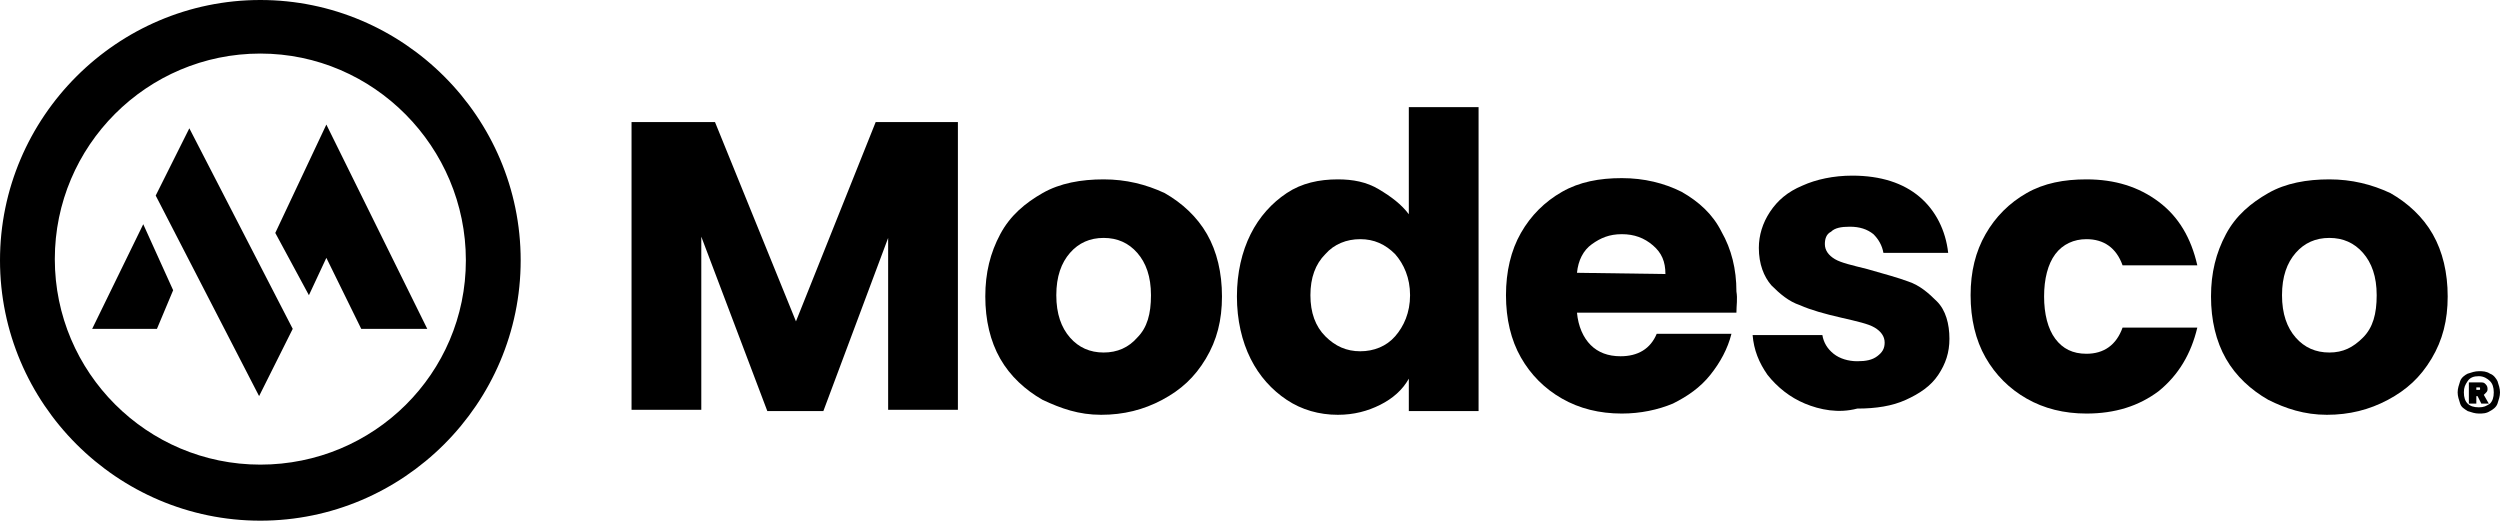
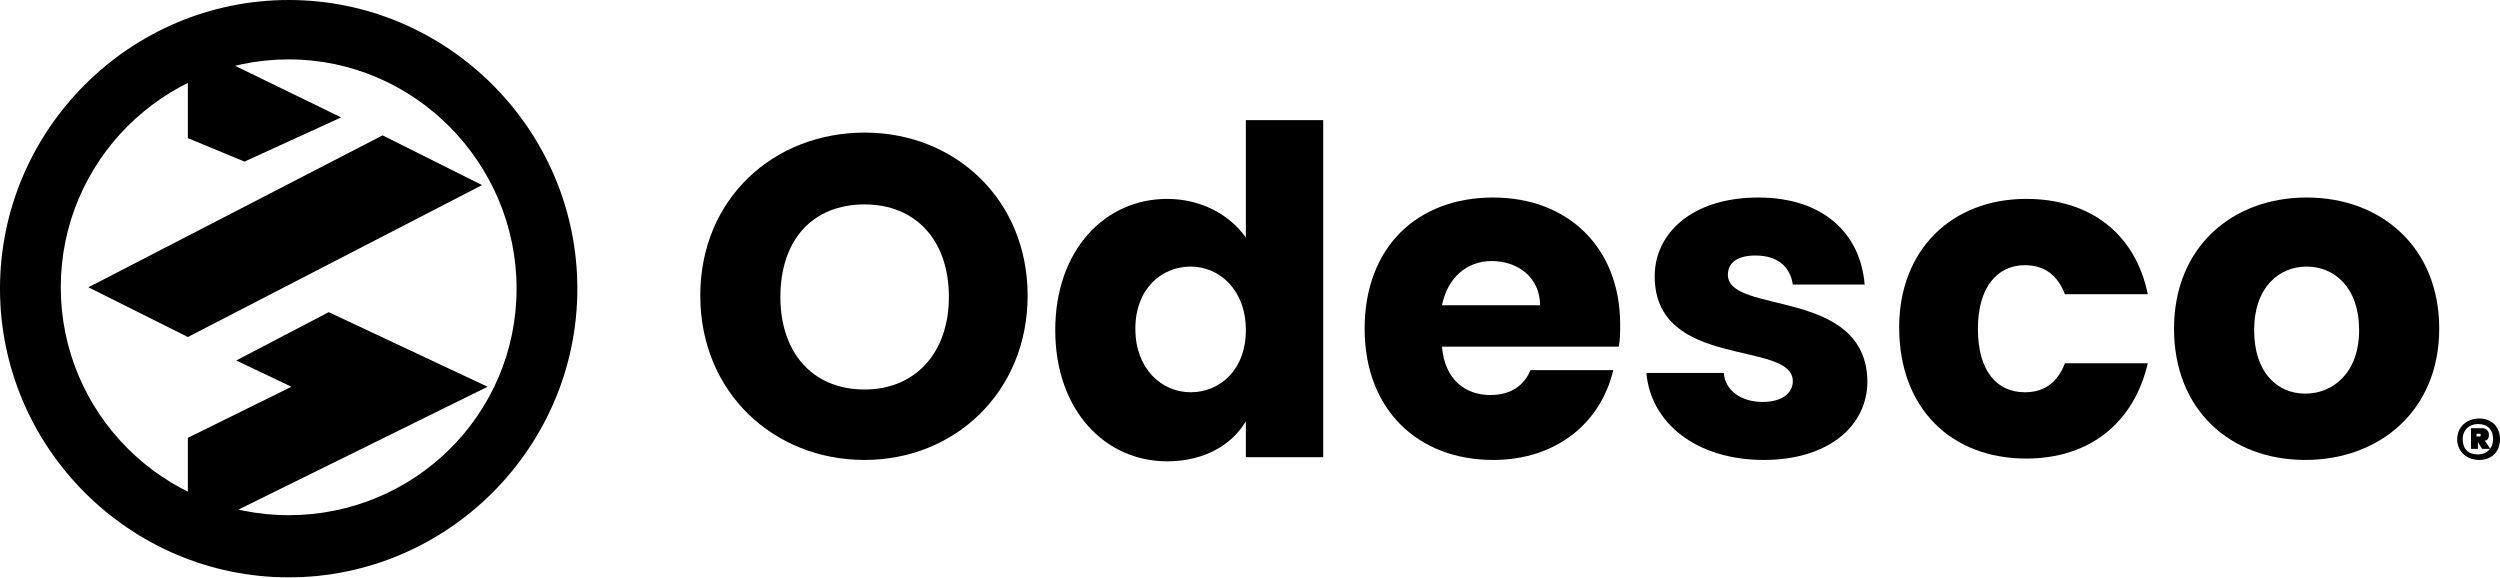
- <svg xmlns="http://www.w3.org/2000/svg" version="1.1" id="Layer_2_00000182527053252077914700000001214311460683656359_" x="0px" y="0px" viewBox="0 0 200.7 41.8" style="enable-background:new 0 0 200.7 41.8;" xml:space="preserve">
+ <svg xmlns="http://www.w3.org/2000/svg" version="1.1" id="Layer_2_00000182527053252077914700000001214311460683656359_" x="0px" y="0px" viewBox="0 0 181 41.8" style="enable-background:new 0 0 181 41.8;" xml:space="preserve">
  <g id="Layer_1-2">
-     <path d="M76.9,9.8v23.1h-5.6V19.1l-5.2,13.9h-4.5L56.3,19v13.9h-5.6V9.8h6.7l6.5,16l6.4-16C70.3,9.8,76.9,9.8,76.9,9.8z" />
-     <path d="M83.7,32.1c-1.4-0.8-2.6-1.9-3.4-3.3c-0.8-1.4-1.2-3.1-1.2-5s0.4-3.5,1.2-5s2-2.5,3.4-3.3c1.4-0.8,3.1-1.1,4.9-1.1   s3.4,0.4,4.9,1.1c1.4,0.8,2.6,1.9,3.4,3.3c0.8,1.4,1.2,3.1,1.2,5s-0.4,3.5-1.3,5s-2,2.5-3.5,3.3s-3.1,1.2-4.9,1.2   S85.2,32.8,83.7,32.1L83.7,32.1z M91.3,27.1c0.8-0.8,1.1-1.9,1.1-3.4s-0.4-2.6-1.1-3.4s-1.6-1.2-2.7-1.2s-2,0.4-2.7,1.2   c-0.7,0.8-1.1,1.9-1.1,3.4s0.4,2.6,1.1,3.4c0.7,0.8,1.6,1.2,2.7,1.2S90.6,27.9,91.3,27.1z" />
-     <path d="M100.4,18.8c0.7-1.4,1.7-2.5,2.9-3.3c1.2-0.8,2.6-1.1,4.1-1.1c1.2,0,2.3,0.2,3.3,0.8s1.8,1.2,2.4,2V8.6h5.6V33h-5.6v-2.6   c-0.5,0.9-1.3,1.6-2.3,2.1c-1,0.5-2.1,0.8-3.4,0.8c-1.5,0-2.9-0.4-4.1-1.2c-1.2-0.8-2.2-1.9-2.9-3.3c-0.7-1.4-1.1-3.1-1.1-5   S99.7,20.2,100.4,18.8z M112,20.4c-0.8-0.8-1.7-1.2-2.8-1.2s-2.1,0.4-2.8,1.2c-0.8,0.8-1.2,1.9-1.2,3.3s0.4,2.5,1.2,3.3   s1.7,1.2,2.8,1.2s2.1-0.4,2.8-1.2s1.2-1.9,1.2-3.3S112.7,21.2,112,20.4L112,20.4z" />
-     <path d="M139.4,25.1h-12.8c0.1,1.1,0.5,2,1.1,2.6c0.6,0.6,1.4,0.9,2.4,0.9c1.4,0,2.4-0.6,2.9-1.8h6c-0.3,1.2-0.9,2.3-1.7,3.3   c-0.8,1-1.8,1.7-3,2.3c-1.2,0.5-2.6,0.8-4.1,0.8c-1.8,0-3.4-0.4-4.8-1.2c-1.4-0.8-2.5-1.9-3.3-3.3c-0.8-1.4-1.2-3.1-1.2-5   s0.4-3.6,1.2-5s1.9-2.5,3.3-3.3c1.4-0.8,3-1.1,4.8-1.1s3.4,0.4,4.8,1.1c1.4,0.8,2.5,1.8,3.2,3.2c0.8,1.4,1.2,3,1.2,4.8   C139.5,24,139.4,24.5,139.4,25.1L139.4,25.1z M133.7,22c0-1-0.3-1.7-1-2.3c-0.7-0.6-1.5-0.9-2.5-0.9s-1.7,0.3-2.4,0.8   s-1.1,1.3-1.2,2.3L133.7,22L133.7,22z" />
-     <path d="M144.9,32.4c-1.2-0.5-2.2-1.3-3-2.3c-0.7-1-1.1-2-1.2-3.2h5.6c0.1,0.6,0.4,1.1,0.9,1.5s1.2,0.6,1.9,0.6   c0.7,0,1.2-0.1,1.6-0.4s0.6-0.6,0.6-1.1c0-0.5-0.3-0.9-0.8-1.2s-1.4-0.5-2.7-0.8c-1.3-0.3-2.4-0.6-3.3-1c-0.9-0.3-1.6-0.9-2.3-1.6   c-0.6-0.7-1-1.7-1-3c0-1,0.3-2,0.9-2.9c0.6-0.9,1.4-1.6,2.6-2.1c1.1-0.5,2.5-0.8,4-0.8c2.3,0,4.1,0.6,5.4,1.7s2.1,2.7,2.3,4.5h-5.2   c-0.1-0.6-0.4-1.1-0.8-1.5c-0.5-0.4-1.1-0.6-1.9-0.6c-0.7,0-1.2,0.1-1.5,0.4c-0.4,0.2-0.5,0.6-0.5,1c0,0.5,0.3,0.9,0.8,1.2   s1.4,0.5,2.6,0.8c1.4,0.4,2.5,0.7,3.3,1c0.9,0.3,1.6,0.9,2.3,1.6s1,1.8,1,3c0,1.1-0.3,2-0.9,2.9c-0.6,0.9-1.5,1.5-2.6,2   c-1.1,0.5-2.4,0.7-3.9,0.7C147.6,33.2,146.1,32.9,144.9,32.4L144.9,32.4z" />
-     <path d="M159.4,18.8c0.8-1.4,1.9-2.5,3.3-3.3c1.4-0.8,3-1.1,4.8-1.1c2.3,0,4.2,0.6,5.8,1.8s2.6,2.9,3.1,5.1h-6   c-0.5-1.4-1.5-2.1-2.9-2.1c-1,0-1.9,0.4-2.5,1.2c-0.6,0.8-0.9,2-0.9,3.4s0.3,2.6,0.9,3.4c0.6,0.8,1.4,1.2,2.5,1.2   c1.4,0,2.4-0.7,2.9-2.1h6c-0.5,2.1-1.5,3.8-3.1,5.1c-1.6,1.2-3.5,1.8-5.8,1.8c-1.8,0-3.4-0.4-4.8-1.2c-1.4-0.8-2.5-1.9-3.3-3.3   c-0.8-1.4-1.2-3.1-1.2-5S158.6,20.2,159.4,18.8z" />
-     <path d="M182.1,32.1c-1.4-0.8-2.6-1.9-3.4-3.3c-0.8-1.4-1.2-3.1-1.2-5s0.4-3.5,1.2-5s2-2.5,3.4-3.3c1.4-0.8,3.1-1.1,4.9-1.1   s3.4,0.4,4.9,1.1c1.4,0.8,2.6,1.9,3.4,3.3c0.8,1.4,1.2,3.1,1.2,5s-0.4,3.5-1.3,5s-2,2.5-3.5,3.3s-3.1,1.2-4.9,1.2   S183.5,32.8,182.1,32.1L182.1,32.1z M189.7,27.1c0.8-0.8,1.1-1.9,1.1-3.4s-0.4-2.6-1.1-3.4s-1.6-1.2-2.7-1.2s-2,0.4-2.7,1.2   c-0.7,0.8-1.1,1.9-1.1,3.4s0.4,2.6,1.1,3.4c0.7,0.8,1.6,1.2,2.7,1.2S188.9,27.9,189.7,27.1z" />
-     <path d="M199.9,30c0.3,0.1,0.5,0.4,0.6,0.6c0.1,0.3,0.2,0.6,0.2,0.9s-0.1,0.6-0.2,0.9c-0.1,0.3-0.4,0.5-0.6,0.6   c-0.3,0.2-0.6,0.2-0.9,0.2s-0.6-0.1-0.9-0.2c-0.3-0.2-0.5-0.3-0.6-0.6s-0.2-0.6-0.2-0.9s0.1-0.6,0.2-0.9s0.4-0.5,0.6-0.6   c0.3-0.1,0.6-0.2,0.9-0.2S199.6,29.8,199.9,30z M199.9,32.4c0.2-0.2,0.3-0.5,0.3-0.9s-0.1-0.7-0.3-0.9s-0.5-0.4-0.9-0.4   s-0.7,0.1-0.9,0.4s-0.3,0.5-0.3,0.9s0.1,0.7,0.3,0.9s0.5,0.3,0.9,0.3S199.6,32.6,199.9,32.4z M199.6,31.5c-0.1,0.1-0.1,0.1-0.2,0.2   l0.4,0.7h-0.6l-0.3-0.6h-0.1v0.6h-0.6v-1.7h0.9c0.2,0,0.3,0,0.4,0.1c0.1,0.1,0.2,0.2,0.2,0.4C199.7,31.3,199.7,31.4,199.6,31.5   L199.6,31.5z M198.8,31.3h0.2c0.1,0,0.1,0,0.1-0.1c0-0.1,0-0.1-0.1-0.1h-0.2C198.8,31.1,198.8,31.3,198.8,31.3z" />
-     <polygon points="7.4,26.4 11.5,18 13.9,23.3 12.6,26.4  " />
-     <polygon points="12.5,15.7 15.2,10.3 23.5,26.4 20.8,31.8  " />
-     <polygon points="22.1,18.7 26.2,10 34.3,26.4 29,26.4 26.2,20.7 24.8,23.7  " />
+     <polygon points="13.6,3.1 24.7,8.5 17.7,11.7 13.6,10  " />
+     <polygon points="27.7,9.8 34.9,13.4 13.6,24.4 6.4,20.8  " />
+     <polygon points="23.8,22.6 35.3,28 13.6,38.7 13.6,31.7 21.1,28 17.1,26.1  " />
    <path d="M20.9,41.8C9.4,41.8,0,32.4,0,20.9S9.4,0,20.9,0s20.9,9.4,20.9,20.9S32.4,41.8,20.9,41.8z M20.9,4.3   c-9.1,0-16.5,7.4-16.5,16.5s7.4,16.5,16.5,16.5S37.4,30,37.4,20.9S30,4.3,20.9,4.3z" />
+     <g>
+       <path d="M62.6,33.3c-6.6,0-11.9-4.9-11.9-11.9c0-7,5.3-11.8,11.9-11.8c6.6,0,11.8,4.9,11.8,11.8C74.4,28.4,69.1,33.3,62.6,33.3z     M62.6,28.2c3.7,0,6.1-2.7,6.1-6.7c0-4.1-2.4-6.7-6.1-6.7c-3.8,0-6.1,2.6-6.1,6.7C56.5,25.5,58.8,28.2,62.6,28.2z" />
+       <path d="M84.5,14.4c2.4,0,4.5,1.1,5.7,2.8V8.7h5.6v24.4h-5.6v-2.6c-1,1.7-3,2.9-5.7,2.9c-4.5,0-8.1-3.7-8.1-9.5S80,14.4,84.5,14.4    z M86.2,19.3c-2.1,0-4,1.6-4,4.5s1.9,4.6,4,4.6c2.1,0,4-1.6,4-4.5S88.3,19.3,86.2,19.3z" />
+       <path d="M108.1,33.3c-5.4,0-9.3-3.6-9.3-9.5s3.8-9.5,9.3-9.5c5.4,0,9.2,3.6,9.2,9.2c0,0.5,0,1.1-0.1,1.6h-12.8    c0.2,2.4,1.7,3.5,3.5,3.5c1.6,0,2.5-0.8,2.9-1.8h6C115.9,30.6,112.7,33.3,108.1,33.3z M104.4,22.1h7.1c0-2-1.6-3.2-3.5-3.2    C106.2,18.9,104.8,20.1,104.4,22.1z" />
+       <path d="M127.7,33.3c-4.9,0-8.2-2.7-8.5-6.3h5.6c0.1,1.3,1.3,2.1,2.8,2.1c1.5,0,2.2-0.7,2.2-1.5c0-3-10-0.8-10-7.6    c0-3.1,2.7-5.7,7.5-5.7c4.7,0,7.4,2.6,7.7,6.3h-5.2c-0.2-1.3-1.1-2.1-2.7-2.1c-1.3,0-2,0.5-2,1.4c0,2.9,10,0.9,10.1,7.7    C135.2,30.9,132.3,33.3,127.7,33.3z" />
+       <path d="M146.7,14.4c4.6,0,7.9,2.5,8.8,6.9h-6c-0.5-1.3-1.4-2.1-2.9-2.1c-2,0-3.4,1.6-3.4,4.6c0,3.1,1.4,4.6,3.4,4.6    c1.5,0,2.4-0.8,2.9-2.1h6c-1,4.3-4.2,6.9-8.8,6.9c-5.4,0-9.2-3.6-9.2-9.5C137.5,18.1,141.3,14.4,146.7,14.4z" />
+       <path d="M166.9,33.3c-5.4,0-9.5-3.6-9.5-9.5s4.2-9.5,9.6-9.5c5.4,0,9.6,3.6,9.6,9.5S172.3,33.3,166.9,33.3z M166.9,28.5    c2,0,3.9-1.5,3.9-4.6c0-3.1-1.8-4.6-3.8-4.6c-2,0-3.8,1.5-3.8,4.6C163.2,27,164.9,28.5,166.9,28.5z" />
+     </g>
+     <g>
+       <path d="M177.9,31.8c0-0.9,0.7-1.5,1.6-1.5c0.9,0,1.5,0.6,1.5,1.5c0,0.9-0.6,1.5-1.5,1.5C178.6,33.3,177.9,32.7,177.9,31.8z     M178.3,31.8c0,0.7,0.4,1.1,1.1,1.1c0.7,0,1.1-0.5,1.1-1.1c0-0.7-0.4-1.1-1.1-1.1C178.8,30.7,178.3,31.1,178.3,31.8z M179.9,31.9    l0.4,0.6h-0.6l-0.3-0.5h0v0.5h-0.5V31h0.8c0.3,0,0.5,0.2,0.5,0.5C180.2,31.7,180.1,31.9,179.9,31.9z M179.3,31.4v0.2h0.2    c0.1,0,0.1,0,0.1-0.1c0-0.1,0-0.1-0.1-0.1H179.3z" />
+     </g>
  </g>
</svg>
